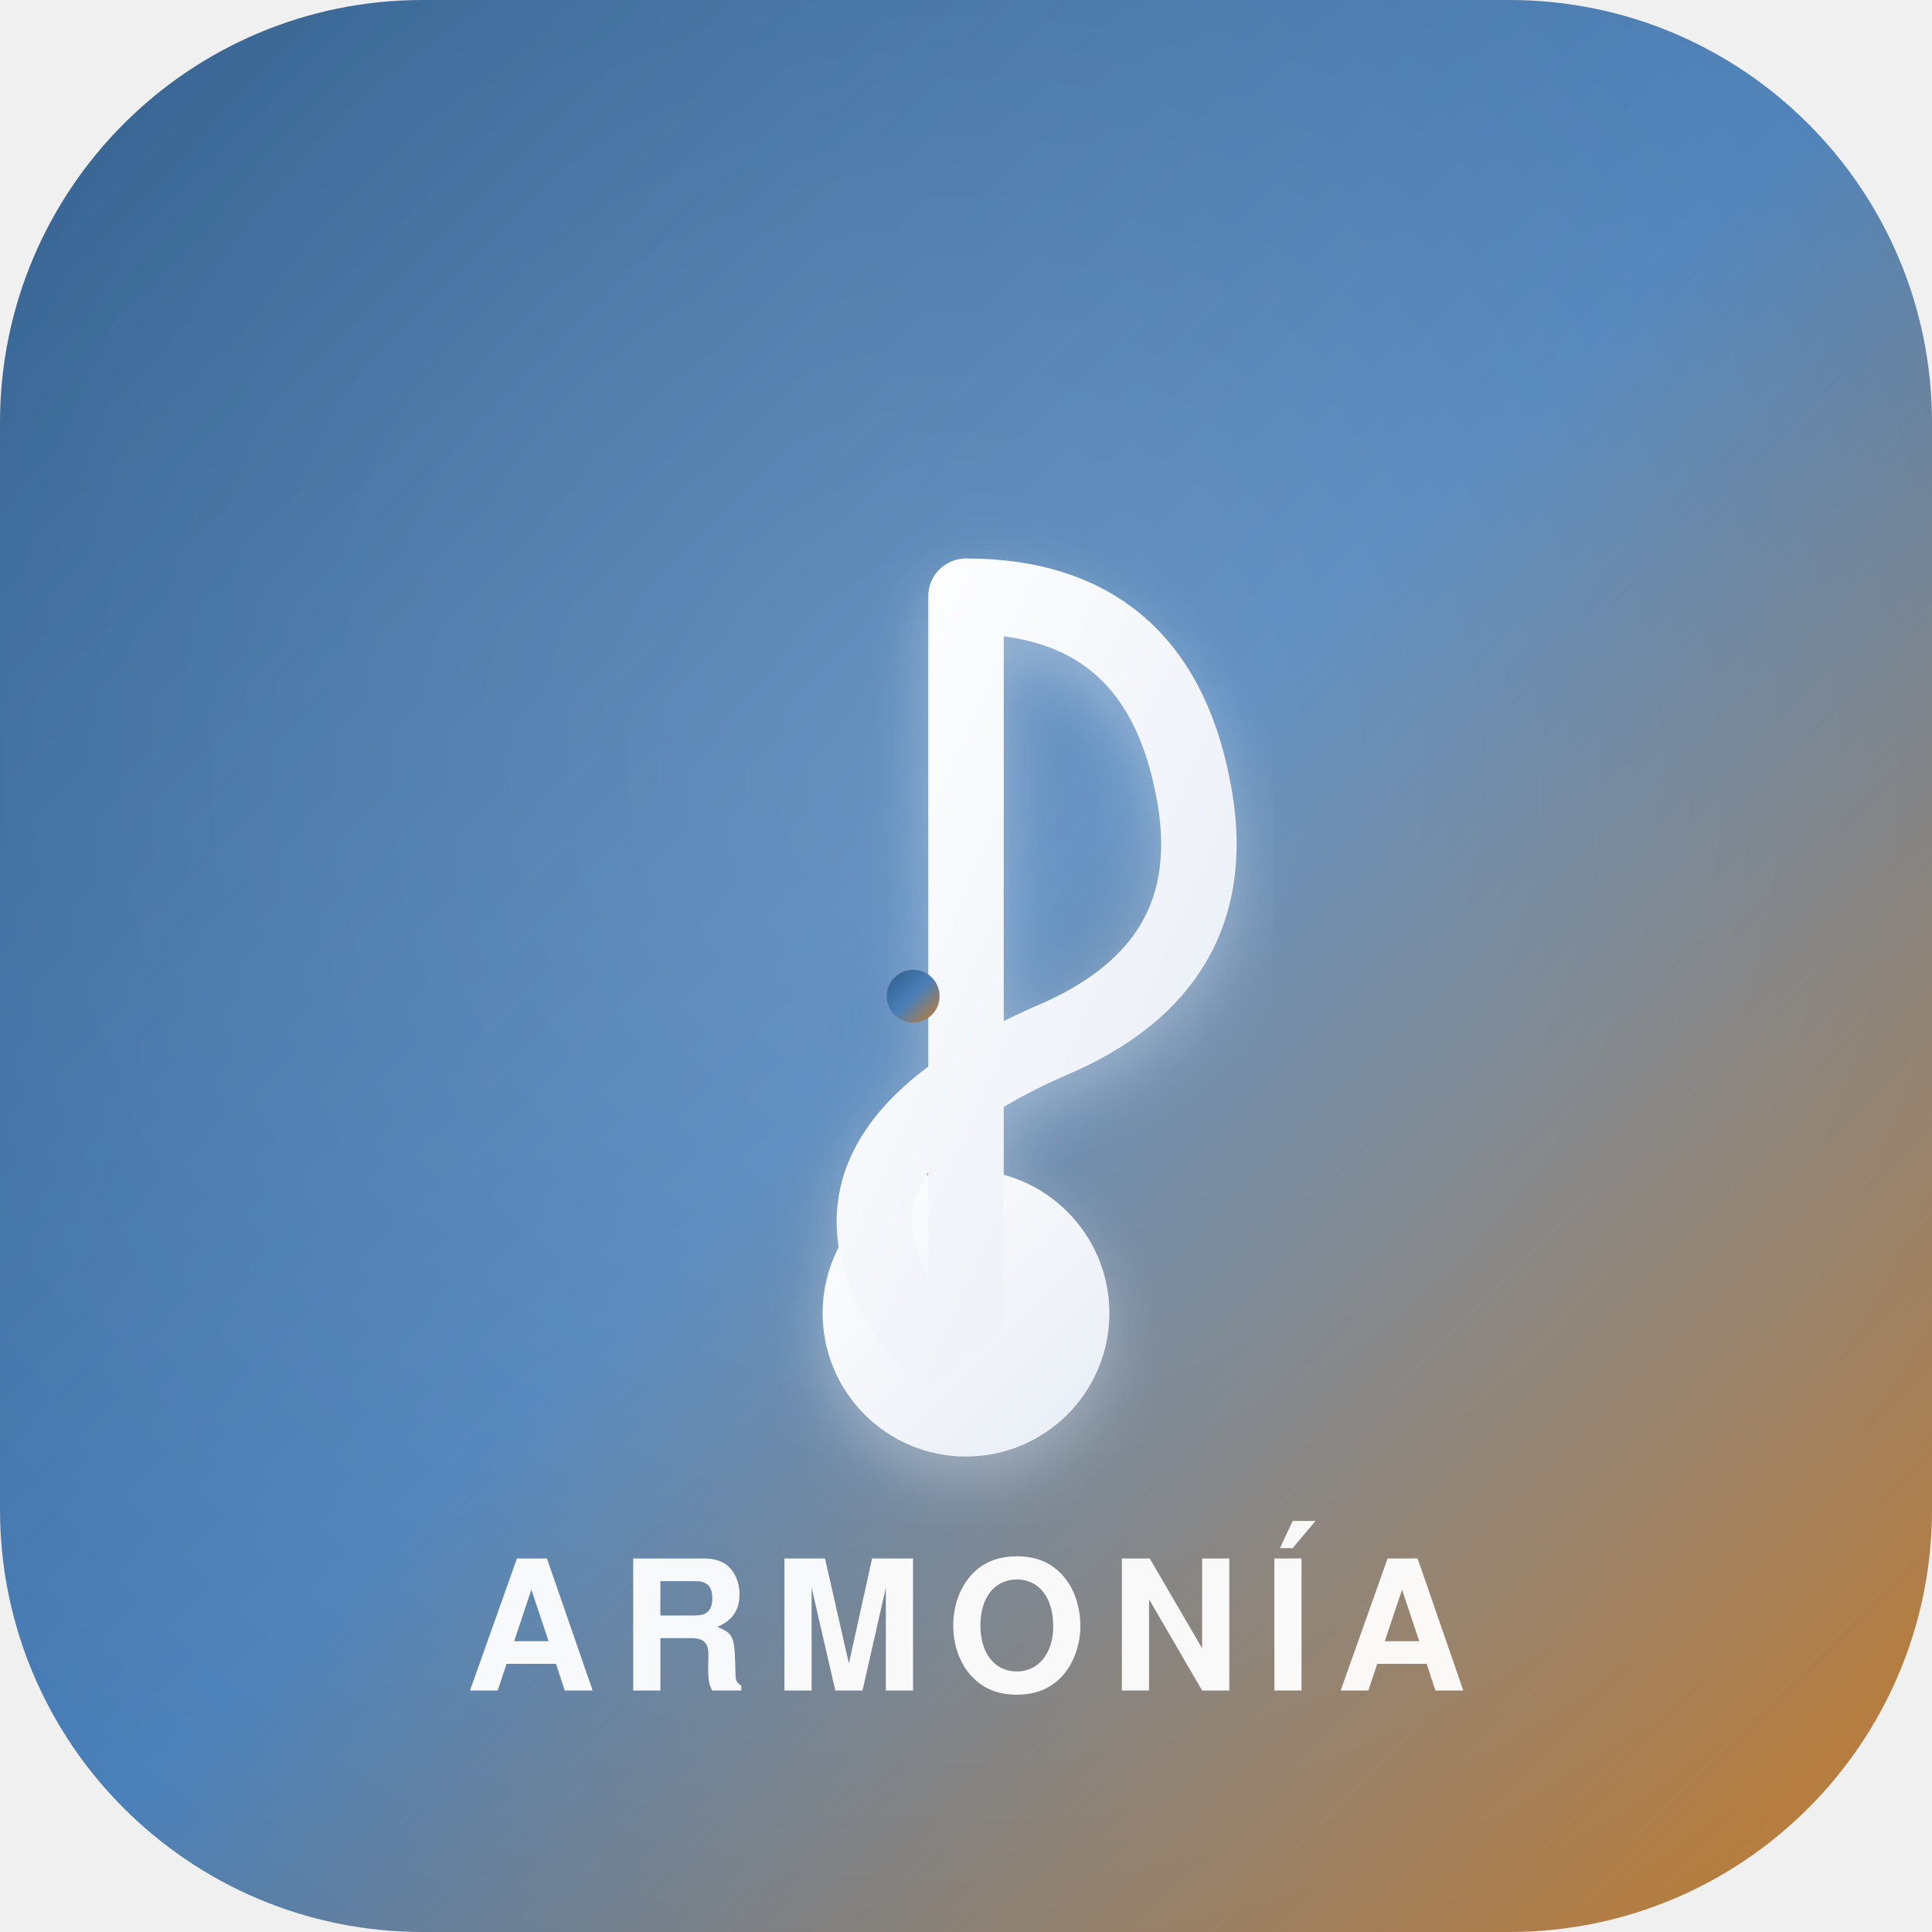
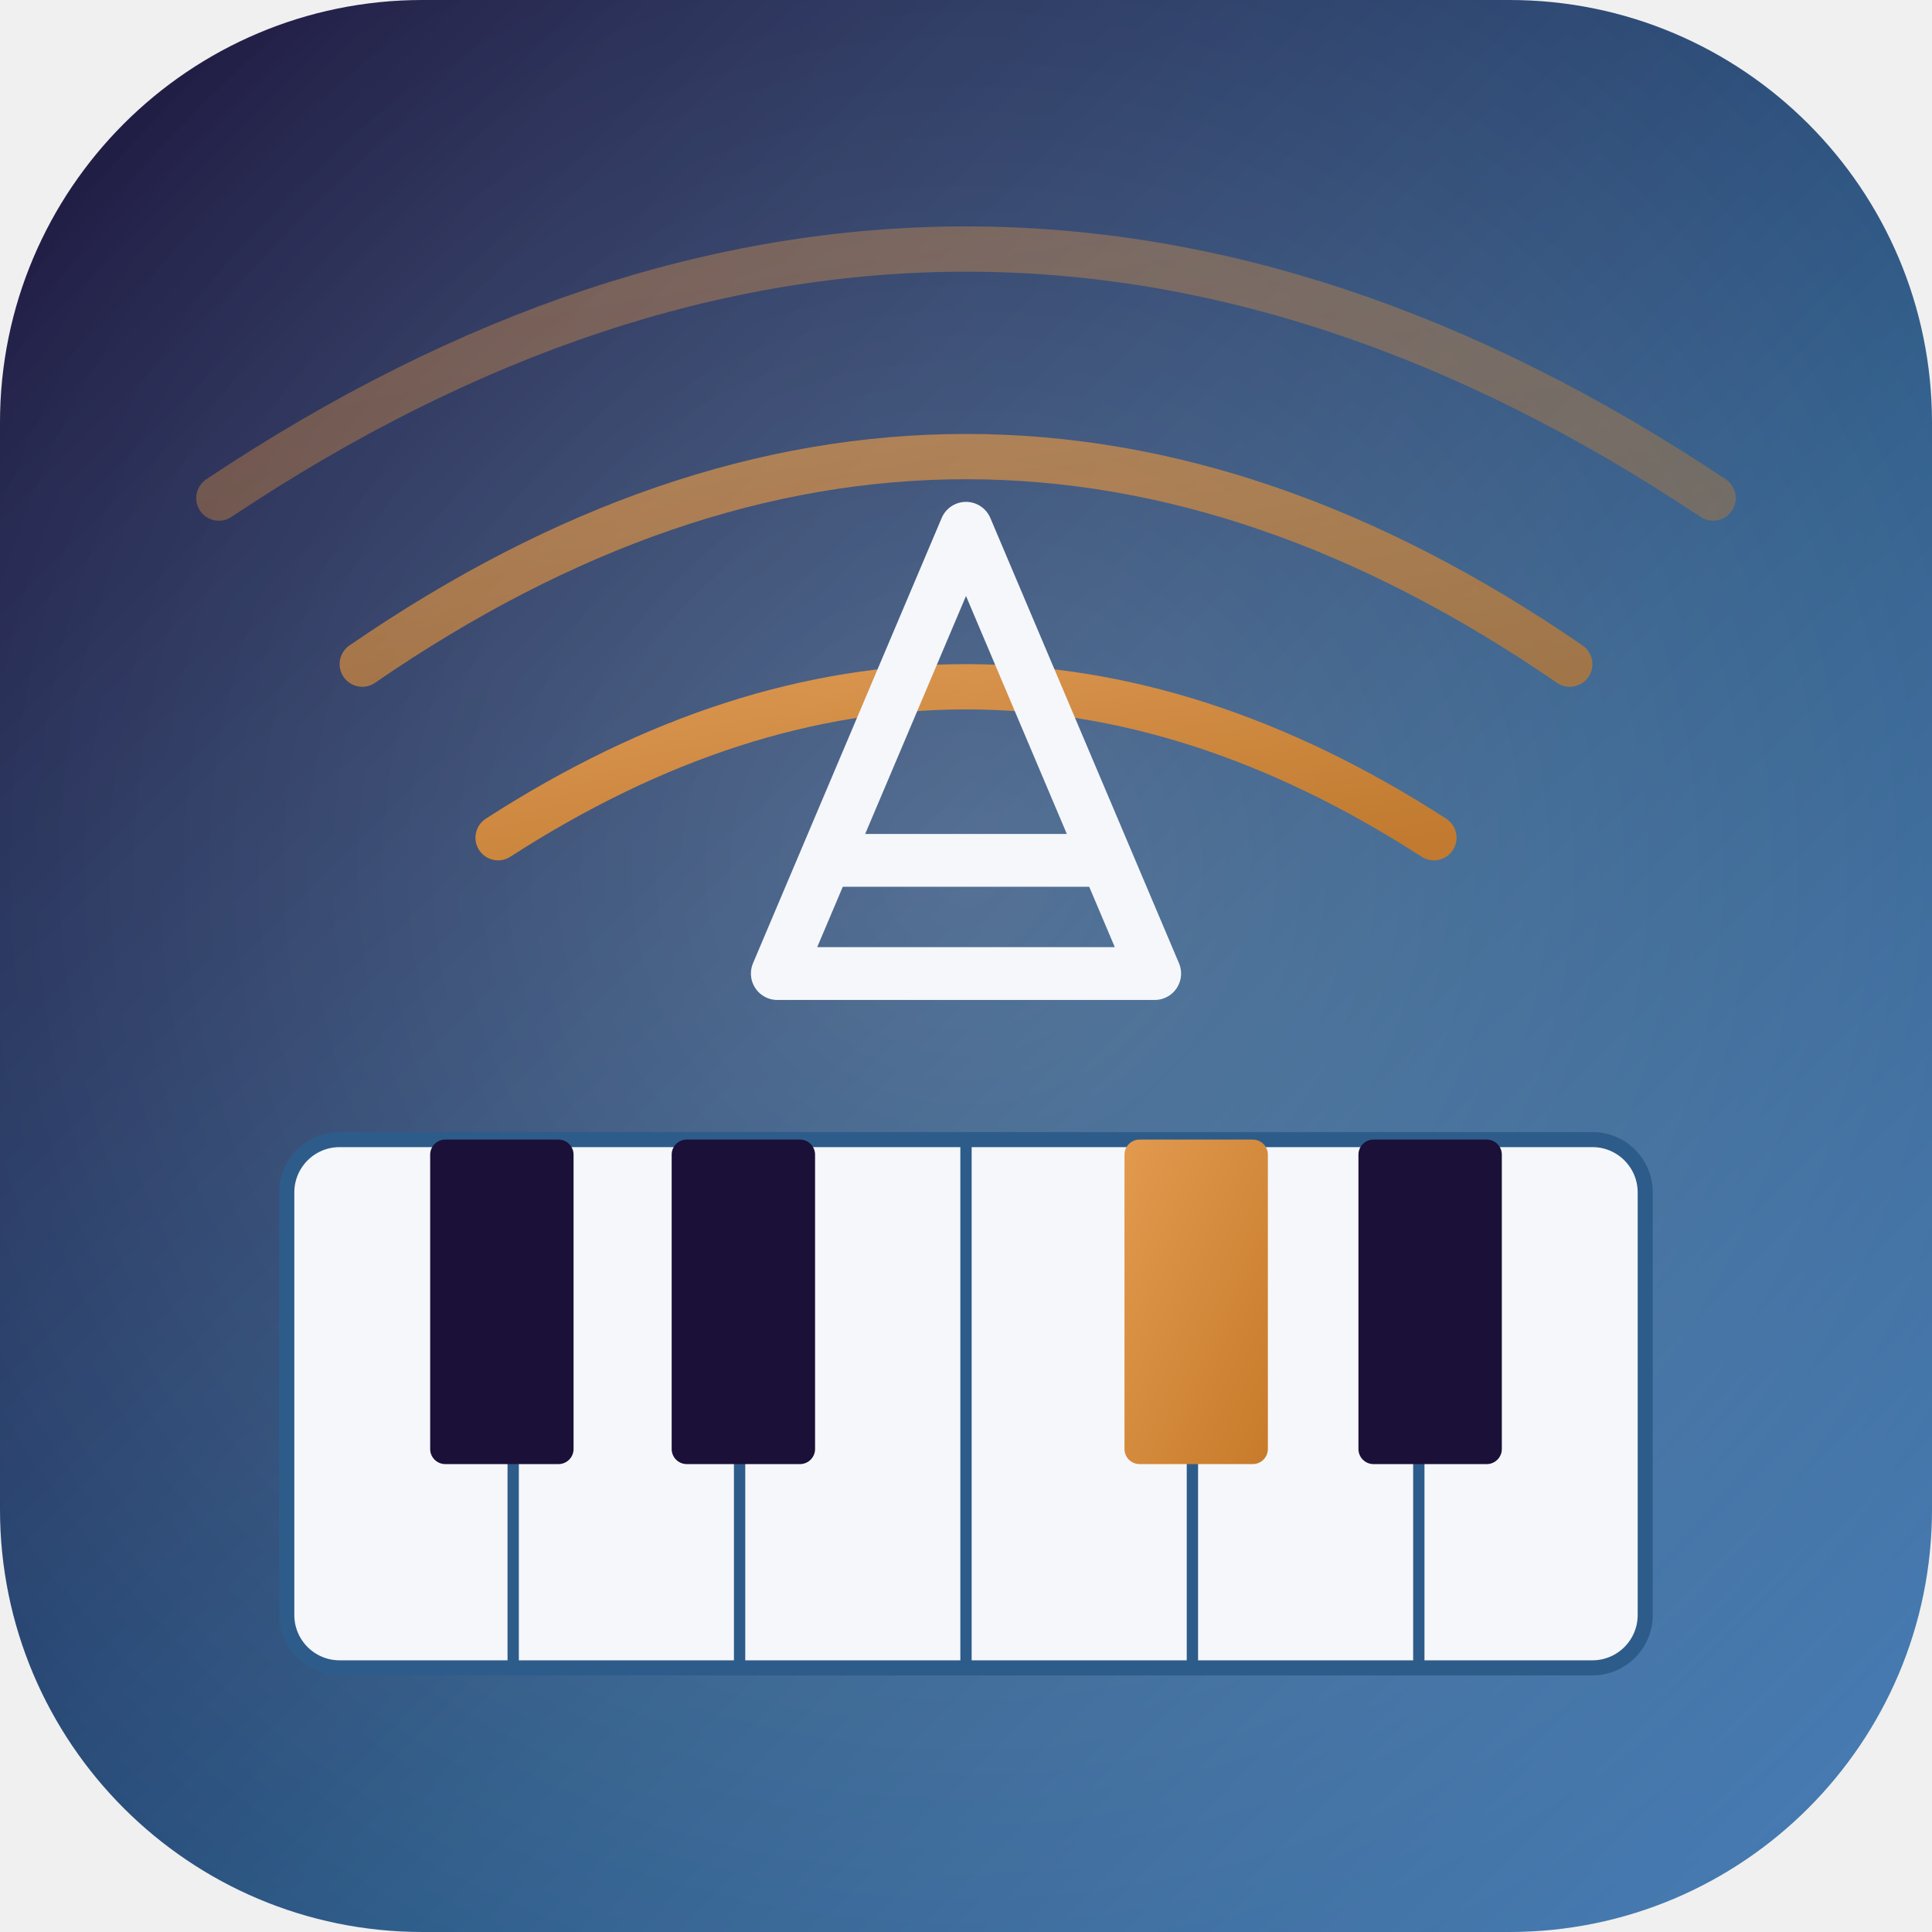
<svg xmlns="http://www.w3.org/2000/svg" viewBox="0 0 512 512" width="512" height="512">
  <defs>
    <linearGradient id="bg" x1="0%" y1="0%" x2="100%" y2="100%">
-       <stop offset="0%" stop-color="#2E5C8A" />
-       <stop offset="50%" stop-color="#4A7FB8" />
+       <stop offset="0%" stop-color="#1A1038" />
+       <stop offset="60%" stop-color="#2E5C8A" />
+       <stop offset="100%" stop-color="#4A7FB8" />
+     </linearGradient>
+     <linearGradient id="accent" x1="0%" y1="0%" x2="100%" y2="100%">
+       <stop offset="0%" stop-color="#E29A4F" />
      <stop offset="100%" stop-color="#C77B2A" />
    </linearGradient>
-     <linearGradient id="sym" x1="0%" y1="0%" x2="100%" y2="100%">
-       <stop offset="0%" stop-color="#FFFFFF" />
-       <stop offset="100%" stop-color="#E7ECF5" />
-     </linearGradient>
-     <radialGradient id="glow" cx="50%" cy="40%" r="70%">
-       <stop offset="0%" stop-color="#FFFFFF" stop-opacity="0.18" />
+     <radialGradient id="glow" cx="50%" cy="45%" r="65%">
+       <stop offset="0%" stop-color="#FFFFFF" stop-opacity="0.2" />
      <stop offset="100%" stop-color="#FFFFFF" stop-opacity="0" />
    </radialGradient>
-     <filter id="shadow" x="-20%" y="-20%" width="140%" height="140%">
-       <feGaussianBlur stdDeviation="8" />
-       <feOffset dx="0" dy="6" result="offsetblur" />
-       <feComponentTransfer>
-         <feFuncA type="linear" slope="0.35" />
-       </feComponentTransfer>
-       <feMerge>
-         <feMergeNode />
-         <feMergeNode in="SourceGraphic" />
-       </feMerge>
-     </filter>
  </defs>
  <rect width="512" height="512" rx="112" ry="112" fill="url(#bg)" />
  <rect width="512" height="512" rx="112" ry="112" fill="url(#glow)" />
-   <g filter="url(#shadow)" transform="translate(256 270)">
-     <circle cx="0" cy="78" r="38" fill="url(#sym)" />
-     <path d="M 0 78 L 0 -112 Q 50 -112 60 -62 Q 70 -14 22 6 Q -50 38 -10 86" stroke="url(#sym)" stroke-width="20" fill="none" stroke-linecap="round" stroke-linejoin="round" />
-     <circle cx="-14" cy="-6" r="7" fill="url(#bg)" />
+   <g transform="translate(76 302)">
+     <rect x="0" y="0" width="360" height="140" rx="14" fill="#F5F7FB" stroke="#2E5C8A" stroke-width="4" />
+     <line x1="60" y1="0" x2="60" y2="140" stroke="#2E5C8A" stroke-width="3" />
+     <line x1="120" y1="0" x2="120" y2="140" stroke="#2E5C8A" stroke-width="3" />
+     <line x1="180" y1="0" x2="180" y2="140" stroke="#2E5C8A" stroke-width="3" />
+     <line x1="240" y1="0" x2="240" y2="140" stroke="#2E5C8A" stroke-width="3" />
+     <line x1="300" y1="0" x2="300" y2="140" stroke="#2E5C8A" stroke-width="3" />
+     <rect x="38" y="0" width="38" height="86" rx="4" fill="#1A1038" />
+     <rect x="102" y="0" width="38" height="86" rx="4" fill="#1A1038" />
+     <rect x="222" y="0" width="38" height="86" rx="4" fill="url(#accent)" />
+     <rect x="284" y="0" width="38" height="86" rx="4" fill="#1A1038" />
  </g>
-   <text x="256" y="448" text-anchor="middle" font-family="-apple-system,Helvetica,Arial,sans-serif" font-weight="800" font-size="48" fill="#FFFFFF" opacity="0.95" letter-spacing="6">ARMONÍA</text>
+   <g fill="none" stroke="url(#accent)" stroke-width="12" stroke-linecap="round">
+     <path d="M 132 222 Q 256 142 380 222" opacity="0.95" />
+     <path d="M 96 176 Q 256 66 416 176" opacity="0.7" />
+     <path d="M 58 132 Q 256 0 454 132" opacity="0.4" />
+   </g>
+   <g transform="translate(256 202)" fill="#F5F7FB">
+     <path d="M -50 56 L 0 -62 L 50 56 Z" fill="none" stroke="#F5F7FB" stroke-width="14" stroke-linejoin="round" />
+     <line x1="-34" y1="26" x2="34" y2="26" stroke="#F5F7FB" stroke-width="14" stroke-linecap="round" />
+   </g>
</svg>
